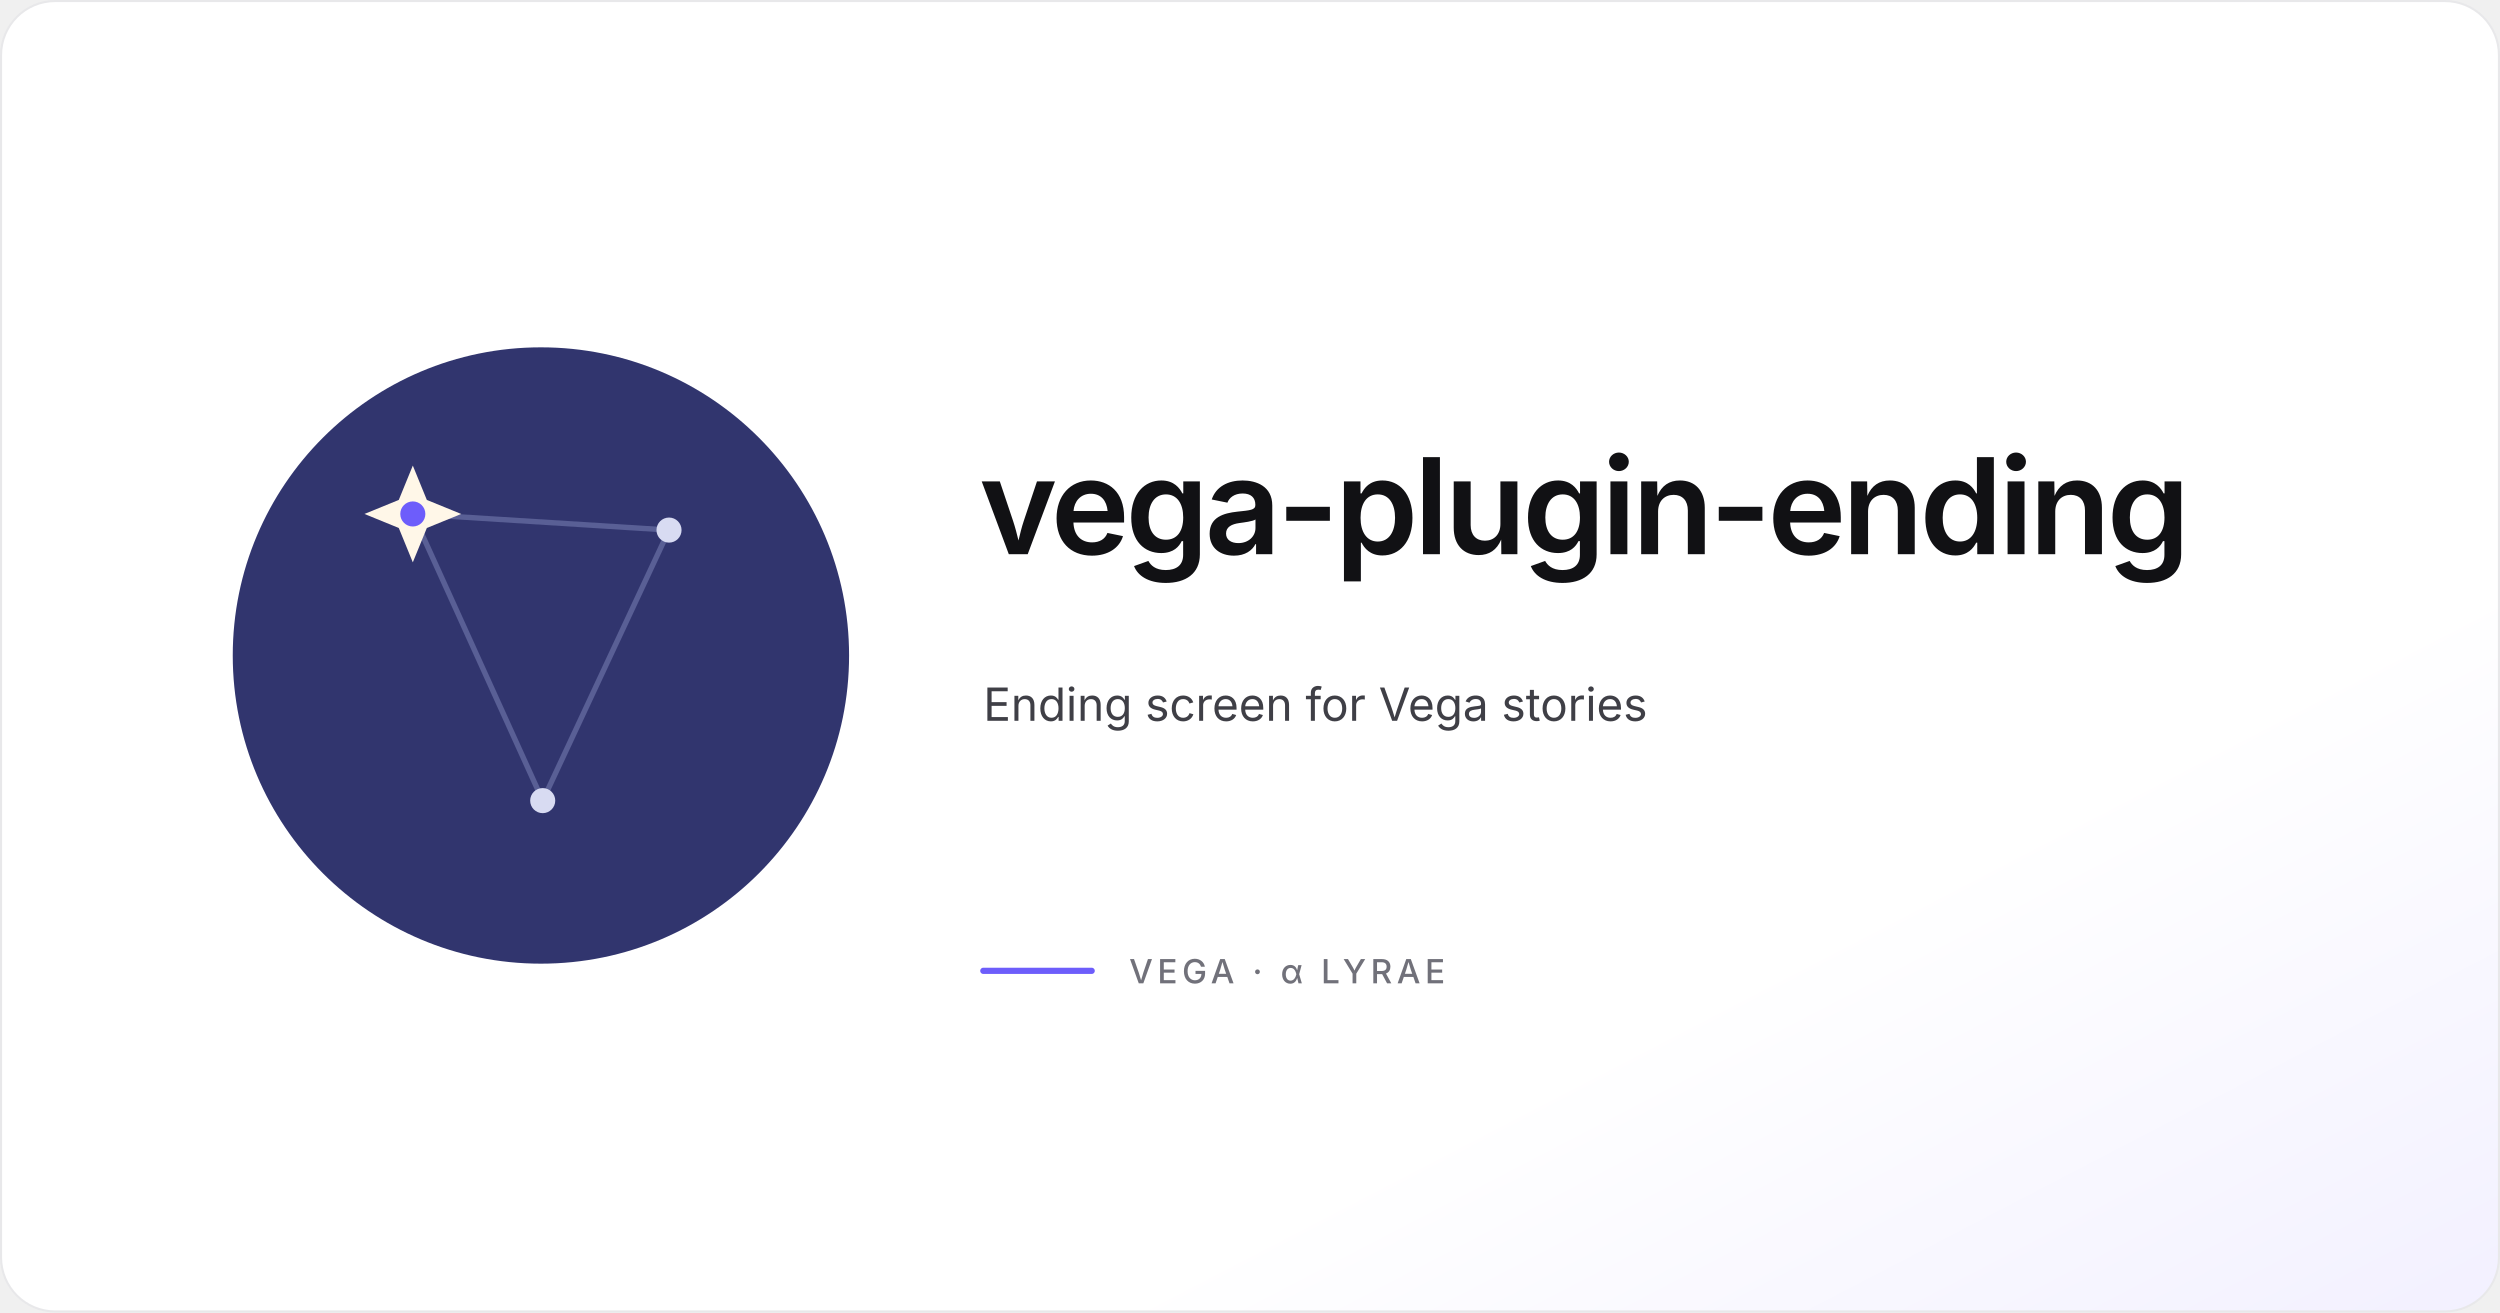
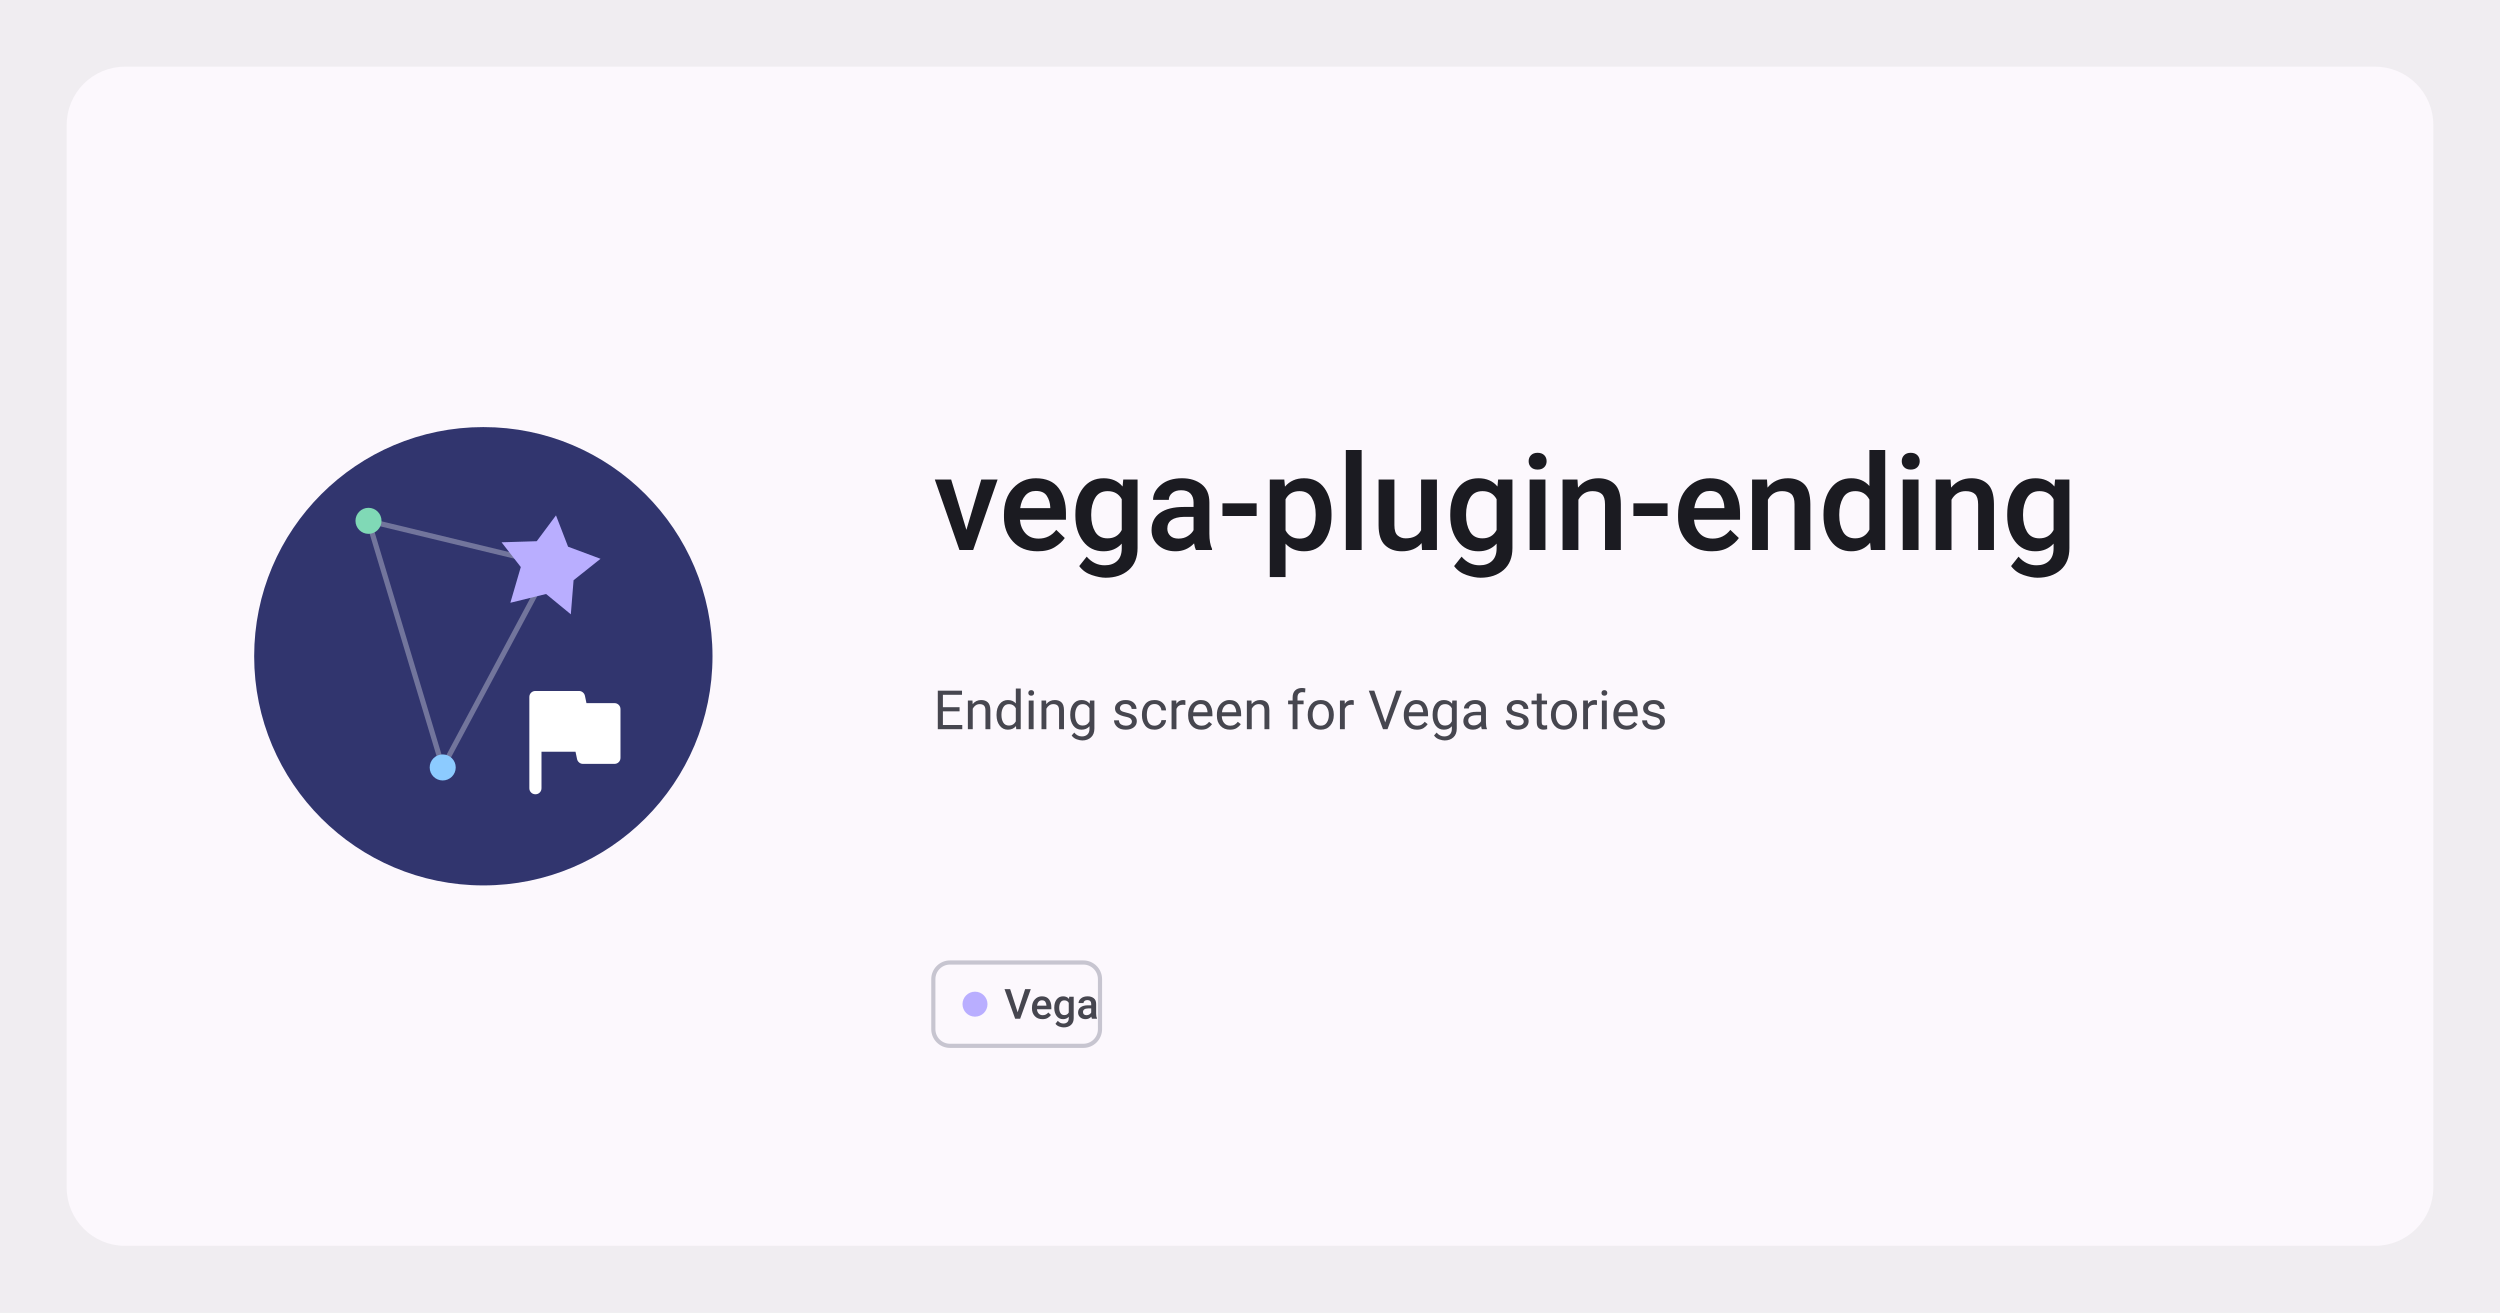
- <svg xmlns="http://www.w3.org/2000/svg" viewBox="0 0 1200 630" role="img" aria-label="vega-plugin-ending">
-   <defs>
-     <linearGradient id="background" x1="0" y1="0" x2="1" y2="1">
-       <stop offset="0" stop-color="#FFFFFF" />
-       <stop offset=".72" stop-color="#FFFFFF" />
-       <stop offset="1" stop-color="#F2F0FF" />
-     </linearGradient>
-   </defs>
-   <rect x=".5" y=".5" width="1199" height="629" rx="26" fill="url(#background)" stroke="#E8E8EA" />
-   <g transform="translate(110 165) scale(.43)">
-     <circle cx="348" cy="348" r="344" fill="#31356E" />
-     <path d="M350 510L205 190L491 208Z" fill="none" stroke="#9AA2D4" stroke-width="6" opacity=".38" />
-     <path d="M205 136L220.66 174.34L259 190L220.66 205.66L205 244L189.34 205.66L151 190L189.34 174.34Z" fill="#FFF7E8" />
-     <circle cx="205" cy="190" r="14" fill="#6D5DFB" />
-     <circle cx="491" cy="208" r="14" fill="#D8DBF2" />
-     <circle cx="350" cy="510" r="14" fill="#D8DBF2" />
+ <svg xmlns="http://www.w3.org/2000/svg" viewBox="0 0 1200 630" role="img" aria-label="vega-plugin-ending" font-family="Roboto, 'Noto Sans', sans-serif">
+   <rect width="1200" height="630" fill="#F0EDF1" />
+   <rect x="32" y="32" width="1136" height="566" rx="28" fill="#FCF8FD" />
+   <g transform="translate(112 195)">
+     <svg width="240" height="240" viewBox="0 0 192 192">
+       <circle cx="96" cy="96" r="88" fill="#31356E" />
+       <g stroke="#FFFFFF" stroke-opacity=".32" stroke-width="2" stroke-linecap="round">
+         <line x1="122.0" y1="60.9" x2="80.4" y2="138.7" />
+         <line x1="80.4" y1="138.7" x2="51.9" y2="44.0" />
+         <line x1="51.9" y1="44.0" x2="122.0" y2="60.9" />
+       </g>
+       <path transform="translate(88.22 -36.21) scale(0.21111)" d="M169 370L134 417L70 419L105 464L86 529L151 513L196 550L201 488L250 449L191 427Z" fill="#B9AEFF" />
+       <circle cx="80.4" cy="138.7" r="5" fill="#8CCBFF" />
+       <circle cx="51.9" cy="44.0" r="5" fill="#80D9B6" />
+       <g transform="translate(102.0 100.0) scale(2.3333)">
+         <path fill="#FFFFFF" d="M7 14v6q0 .425-.288.713T6 21t-.712-.288T5 20V5q0-.425.288-.712T6 4h7.175q.35 0 .625.225t.35.575L14.4 6H19q.425 0 .713.288T20 7v8q0 .425-.288.713T19 16h-5.175q-.35 0-.625-.225t-.35-.575L12.6 14z" />
+       </g>
+     </svg>
  </g>
-   <g transform="translate(470 196)">
-     <text x="0" y="70" fill="#111114" font-family="Inter, Helvetica Neue, Arial, sans-serif" font-size="64" font-weight="600" letter-spacing="-2">vega-plugin-ending</text>
-     <text x="2" y="150" fill="#3F3F46" font-family="Inter, Helvetica Neue, Arial, sans-serif" font-size="22">Ending screen for Vega stories</text>
-     <line x1="2" y1="270" x2="54" y2="270" stroke="#6D5DFB" stroke-width="3" stroke-linecap="round" />
-     <text x="72" y="276" fill="#71717A" font-family="Inter, Helvetica Neue, Arial, sans-serif" font-size="16" font-weight="500" letter-spacing="2.2">VEGA · α LYRAE</text>
+   <g transform="translate(448 200)">
+     <text x="0" y="64" fill="#1B1B21" font-size="64" font-weight="500">vega-plugin-ending</text>
+     <text x="0" y="150" fill="#46464F" font-size="26">Ending screen for Vega stories</text>
+     <g transform="translate(0 262)">
+       <rect width="80" height="40" rx="8" fill="none" stroke="#C7C5D0" stroke-width="2" />
+       <circle cx="20" cy="20" r="6" fill="#B9AEFF" />
+       <text x="34" y="27" fill="#46464F" font-size="20" font-weight="500">Vega</text>
+     </g>
  </g>
</svg>
